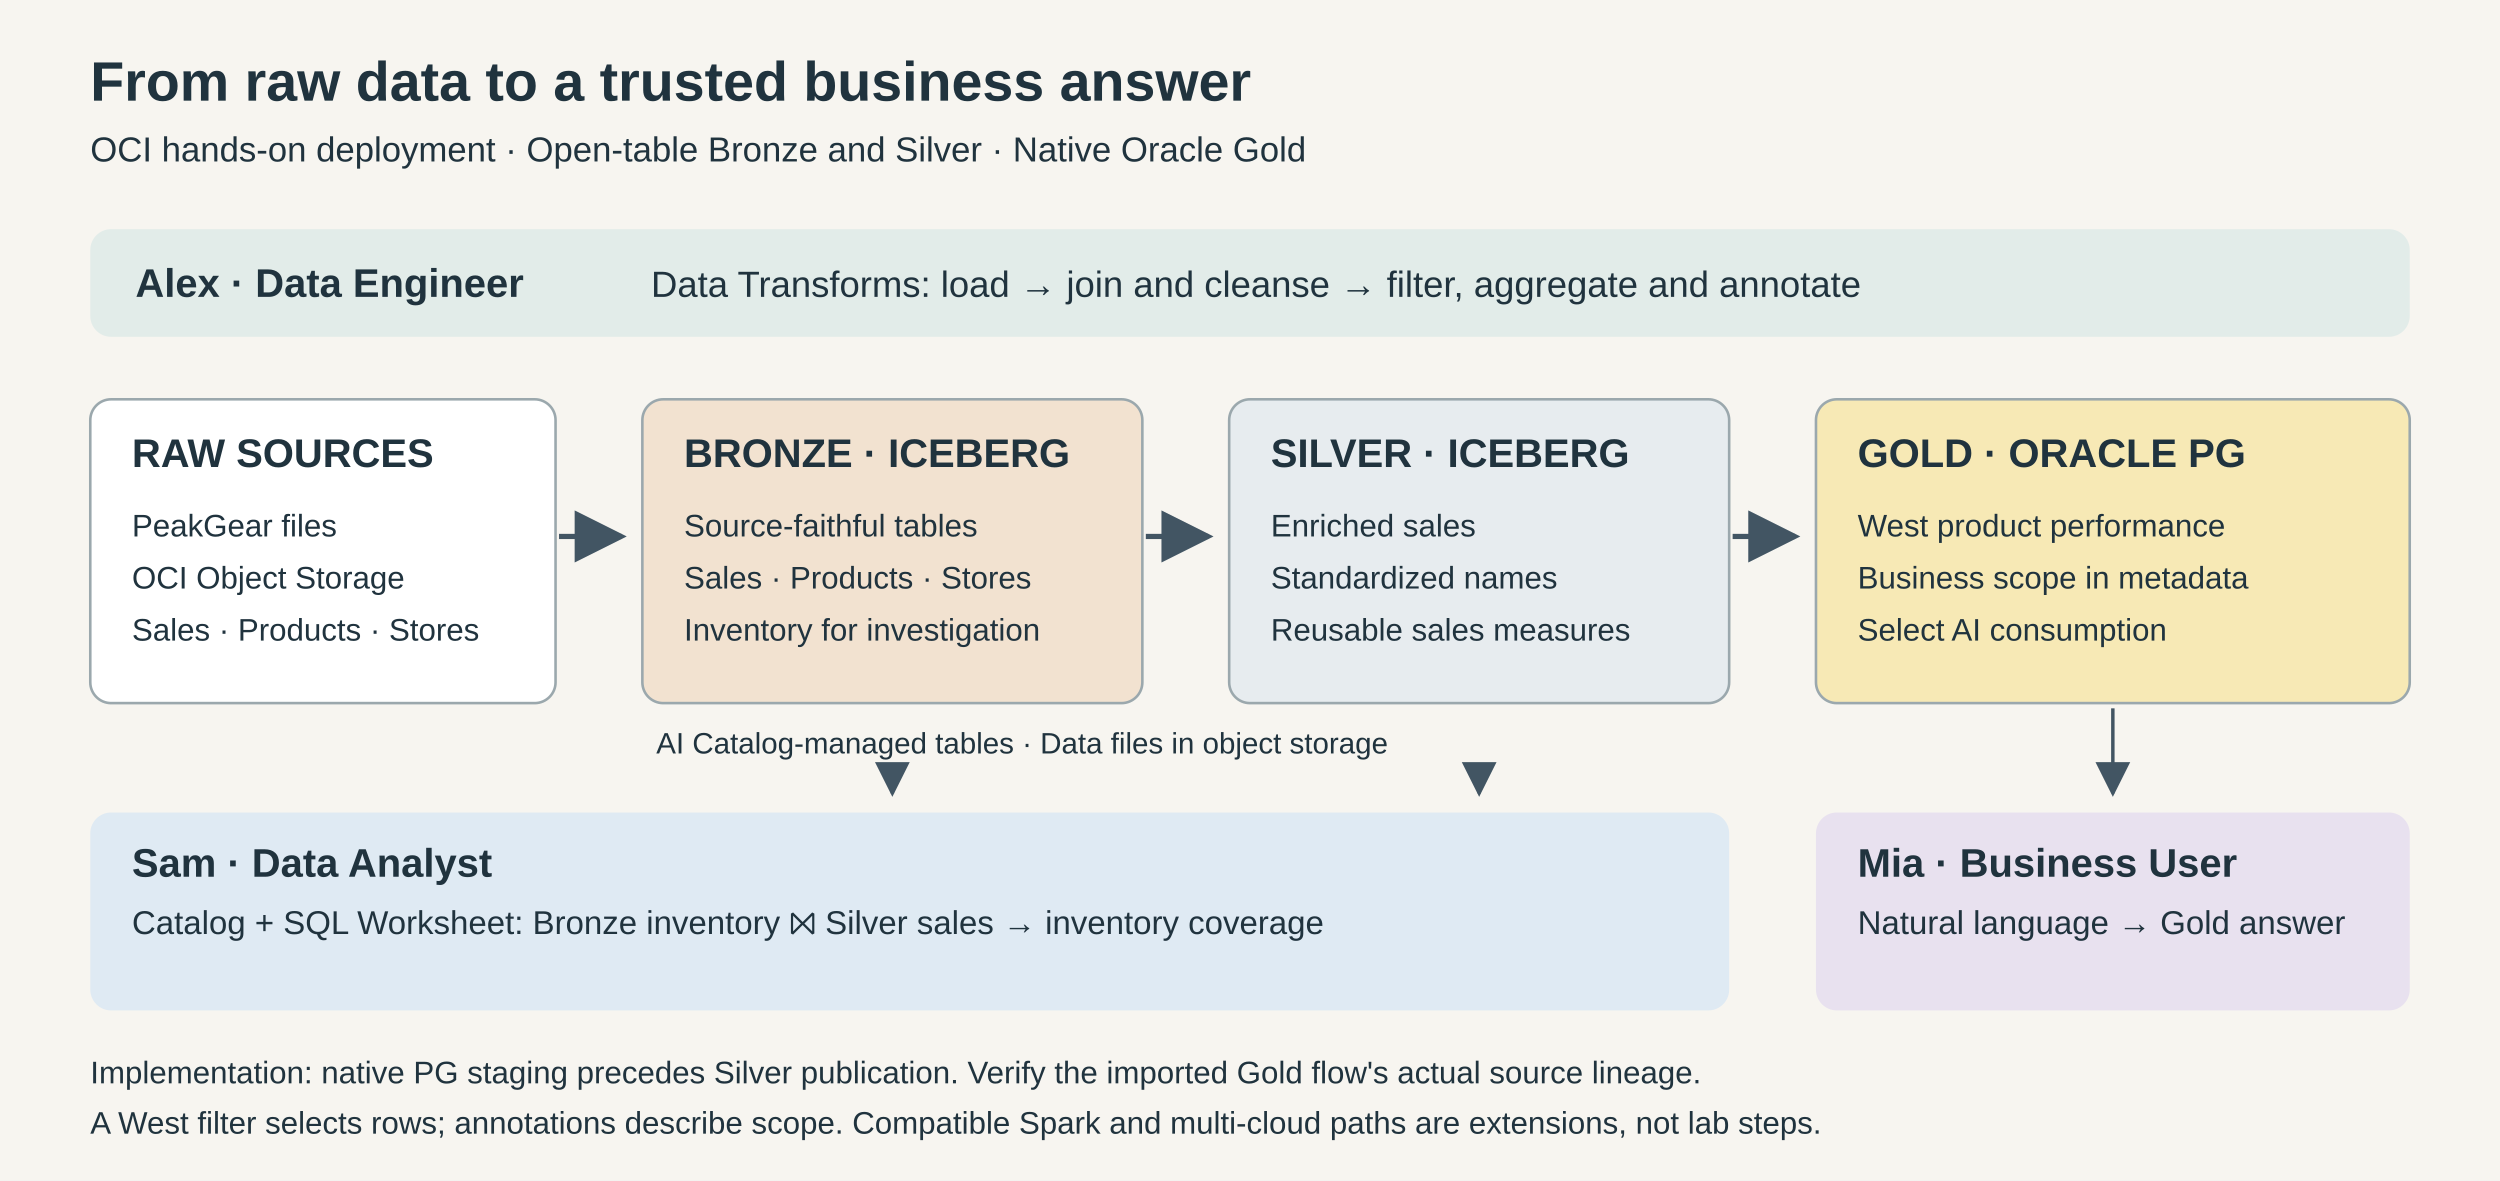
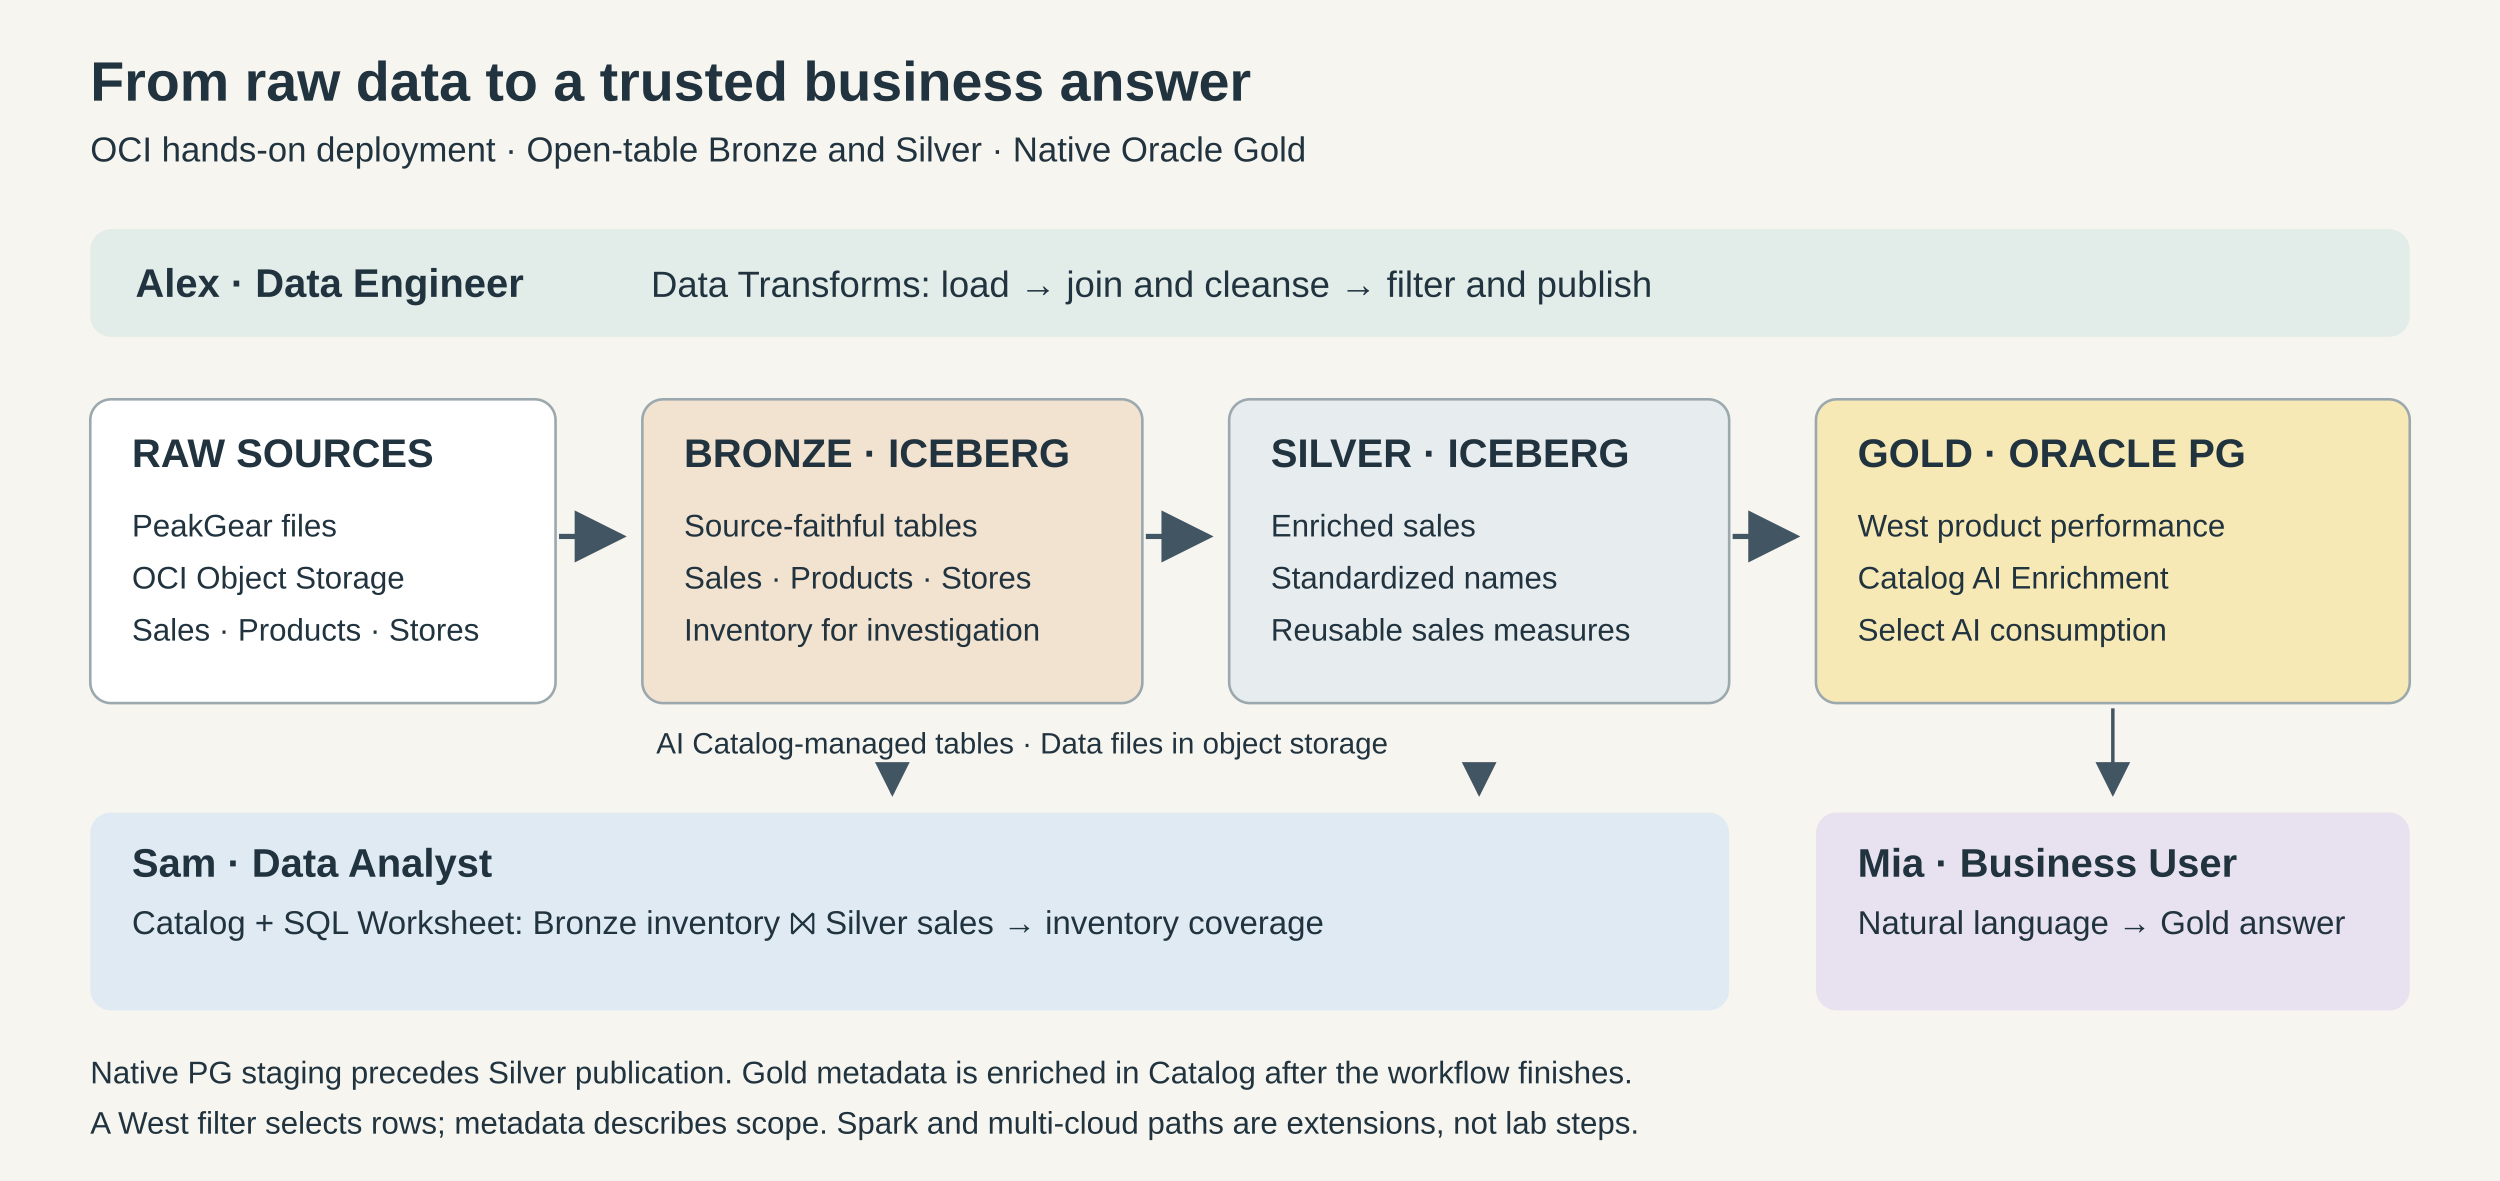
<svg xmlns="http://www.w3.org/2000/svg" width="1440" height="680" viewBox="0 0 1440 680" role="img" aria-labelledby="title desc">
  <defs>
    <marker id="arrow" markerWidth="10" markerHeight="10" refX="9" refY="5" orient="auto">
      <path d="M0 0L10 5L0 10" fill="#425563" />
    </marker>
  </defs>
  <rect width="1440" height="680" fill="#f7f5f0" />
  <g font-family="Arial, sans-serif" fill="#20333e">
    <text x="52" y="58" font-size="32" font-weight="bold">From raw data to a trusted business answer</text>
    <text x="52" y="93" font-size="20">OCI hands-on deployment · Open-table Bronze and Silver · Native Oracle Gold</text>
    <rect x="52" y="132" width="1336" height="62" rx="12" fill="#e2ece9" />
    <text x="78" y="171" font-size="23" font-weight="bold">Alex · Data Engineer</text>
-     <text x="375" y="171" font-size="21">Data Transforms: load → join and cleanse → filter, aggregate and annotate</text>
+     <text x="375" y="171" font-size="21">Data Transforms: load → join and cleanse → filter and publish</text>
    <g stroke="#9ba8ad" stroke-width="1.5">
      <rect x="52" y="230" width="268" height="175" rx="12" fill="white" />
      <rect x="370" y="230" width="288" height="175" rx="12" fill="#f2e2d0" />
      <rect x="708" y="230" width="288" height="175" rx="12" fill="#e7ecef" />
      <rect x="1046" y="230" width="342" height="175" rx="12" fill="#f7e9b5" />
    </g>
    <g font-size="23" font-weight="bold">
      <text x="76" y="269">RAW SOURCES</text>
      <text x="394" y="269">BRONZE · ICEBERG</text>
      <text x="732" y="269">SILVER · ICEBERG</text>
      <text x="1070" y="269">GOLD · ORACLE PG</text>
    </g>
    <g font-size="18">
      <text x="76" y="309">PeakGear files</text>
      <text x="76" y="339">OCI Object Storage</text>
      <text x="76" y="369">Sales · Products · Stores</text>
      <text x="394" y="309">Source-faithful tables</text>
      <text x="394" y="339">Sales · Products · Stores</text>
      <text x="394" y="369">Inventory for investigation</text>
      <text x="732" y="309">Enriched sales</text>
      <text x="732" y="339">Standardized names</text>
      <text x="732" y="369">Reusable sales measures</text>
      <text x="1070" y="309">West product performance</text>
-       <text x="1070" y="339">Business scope in metadata</text>
+       <text x="1070" y="339">Catalog AI Enrichment</text>
      <text x="1070" y="369">Select AI consumption</text>
    </g>
    <g stroke="#425563" stroke-width="3" fill="none" marker-end="url(#arrow)">
      <path d="M322 309H358" />
      <path d="M660 309H696" />
      <path d="M998 309H1034" />
    </g>
    <text x="378" y="434" font-size="17">AI Catalog-managed tables · Data files in object storage</text>
    <rect x="52" y="468" width="944" height="114" rx="12" fill="#dfeaf3" />
    <text x="76" y="505" font-size="23" font-weight="bold">Sam · Data Analyst</text>
    <text x="76" y="538" font-size="19">Catalog + SQL Worksheet: Bronze inventory ⨝ Silver sales → inventory coverage</text>
    <rect x="1046" y="468" width="342" height="114" rx="12" fill="#e8e1ef" />
    <text x="1070" y="505" font-size="23" font-weight="bold">Mia · Business User</text>
    <text x="1070" y="538" font-size="19">Natural language → Gold answer</text>
    <g stroke="#425563" stroke-width="2" fill="none" marker-end="url(#arrow)">
      <path d="M514 441V457" />
      <path d="M852 441V457" />
      <path d="M1217 408V457" />
    </g>
-     <text x="52" y="624" font-size="18">Implementation: native PG staging precedes Silver publication. Verify the imported Gold flow's actual source lineage.</text>
-     <text x="52" y="653" font-size="18">A West filter selects rows; annotations describe scope. Compatible Spark and multi-cloud paths are extensions, not lab steps.</text>
+     <text x="52" y="624" font-size="18">Native PG staging precedes Silver publication. Gold metadata is enriched in Catalog after the workflow finishes.</text>
+     <text x="52" y="653" font-size="18">A West filter selects rows; metadata describes scope. Spark and multi-cloud paths are extensions, not lab steps.</text>
  </g>
</svg>
